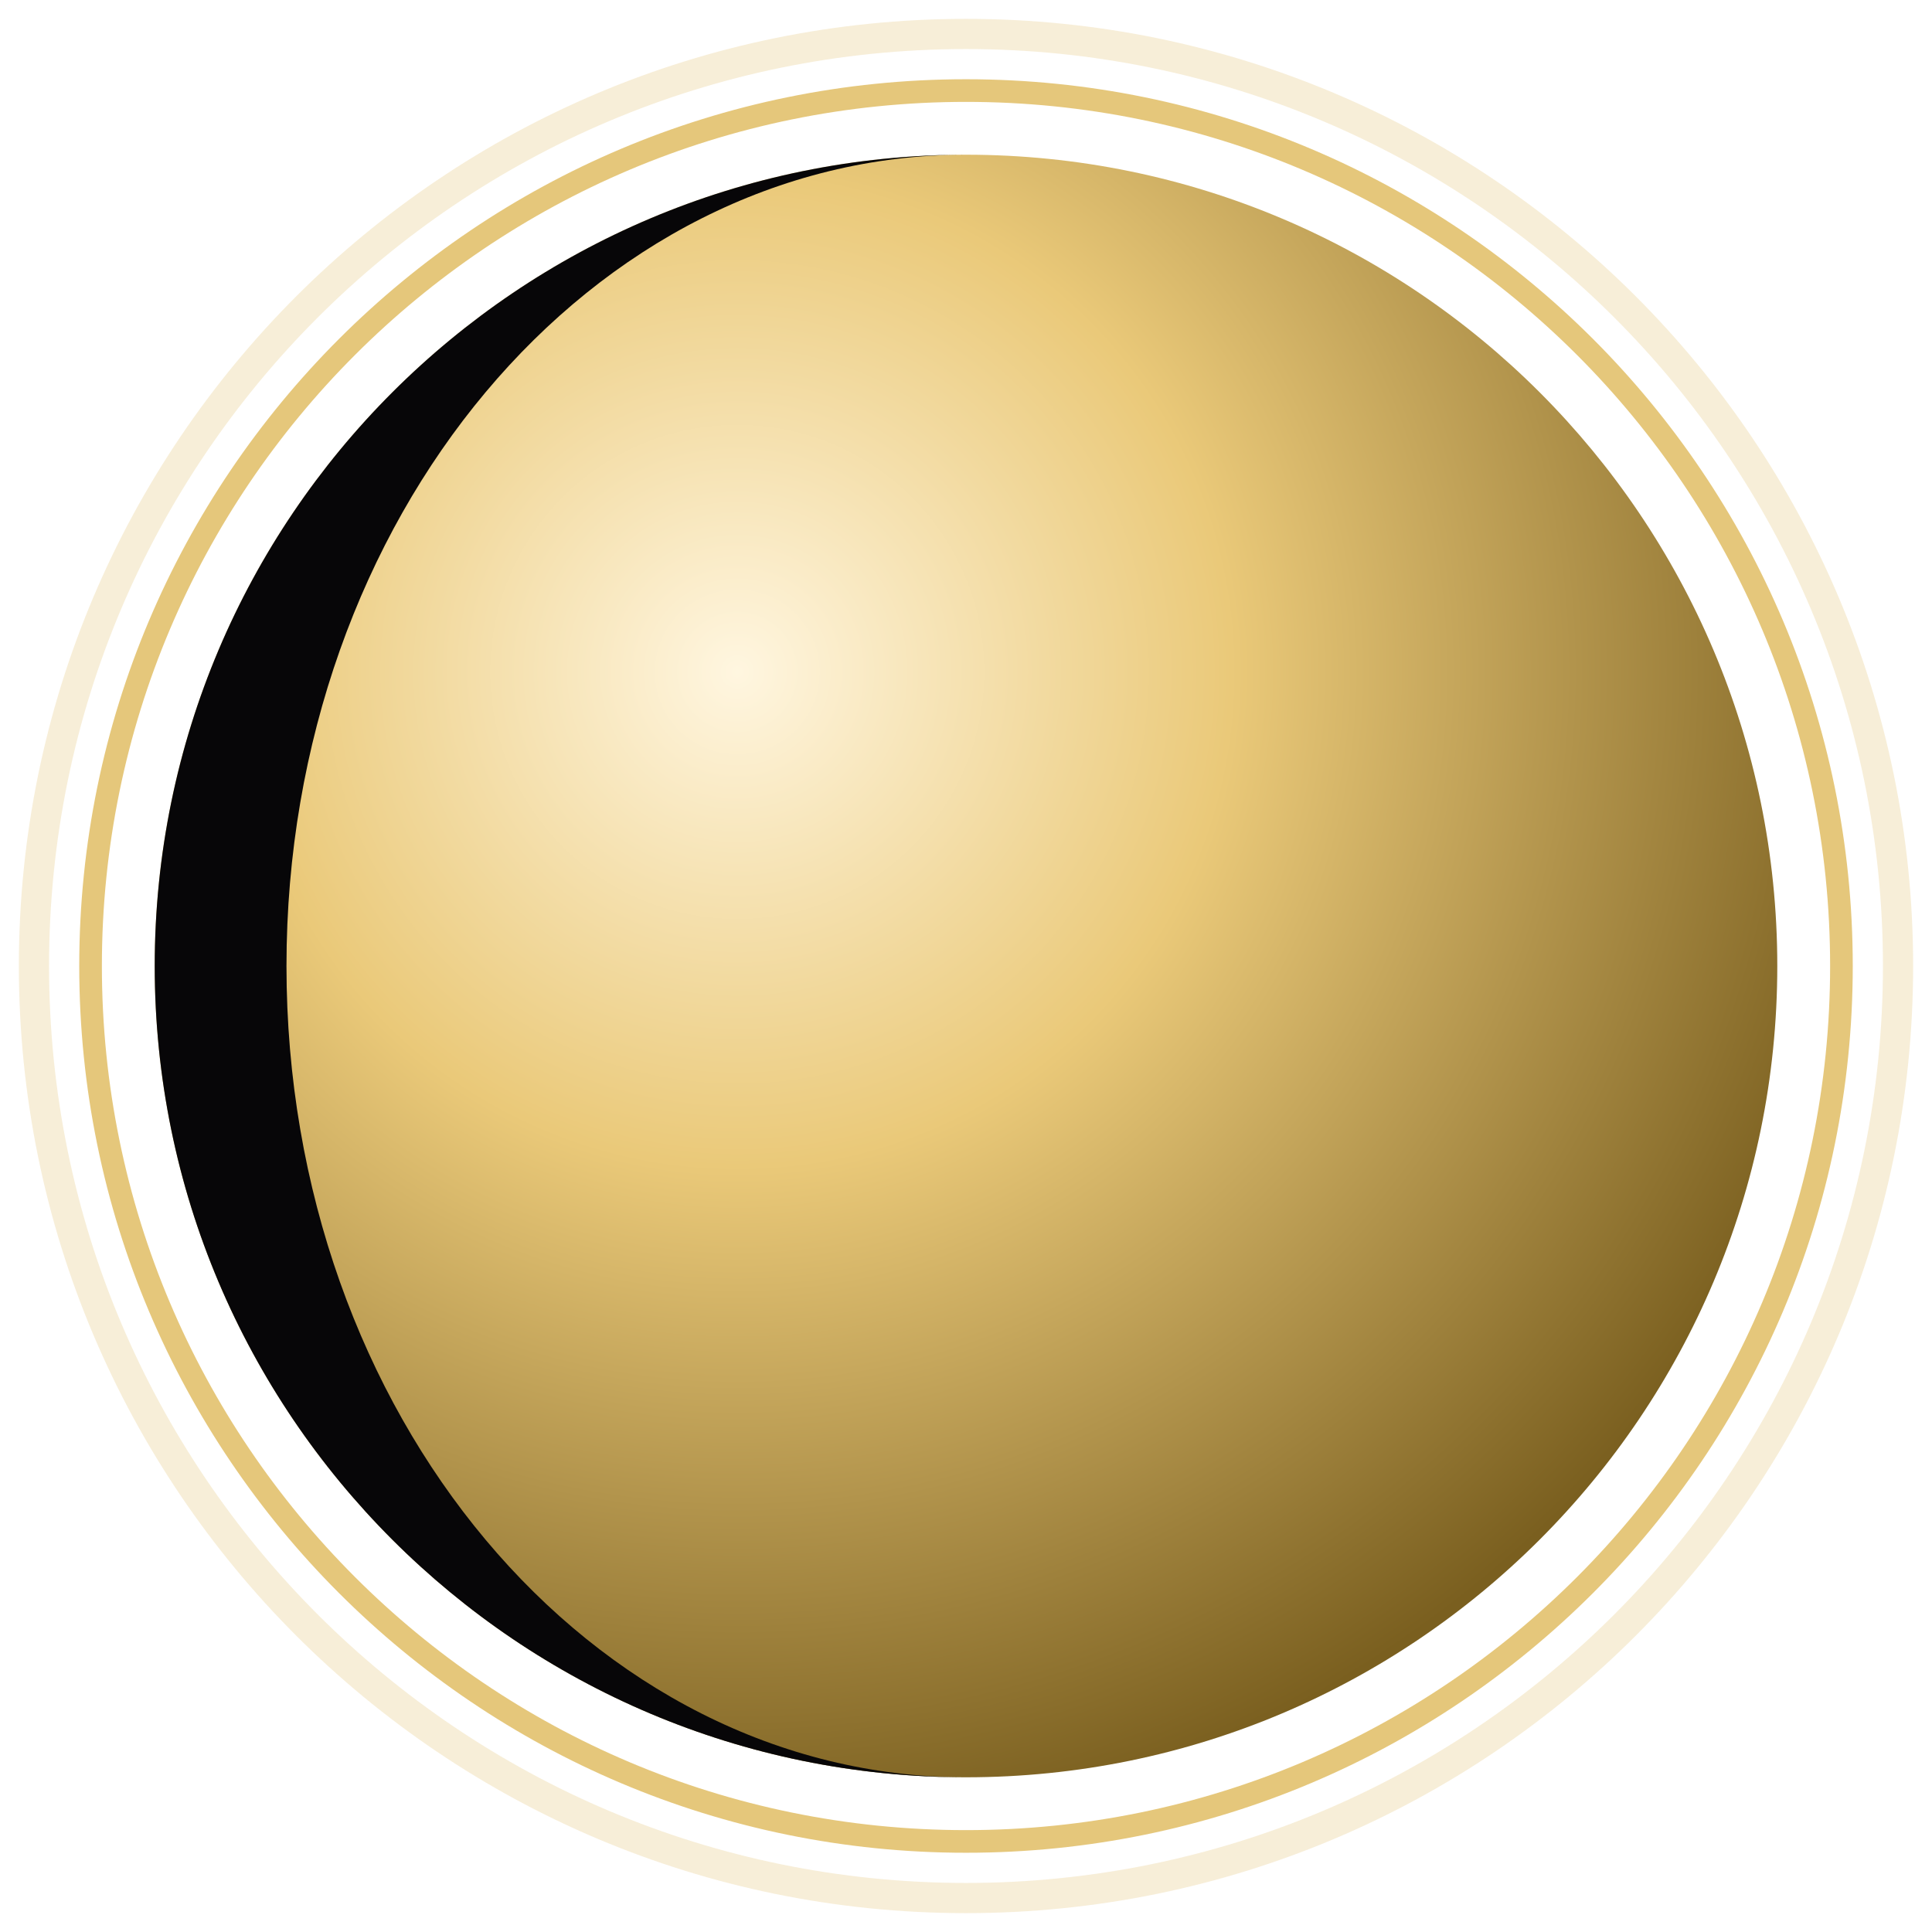
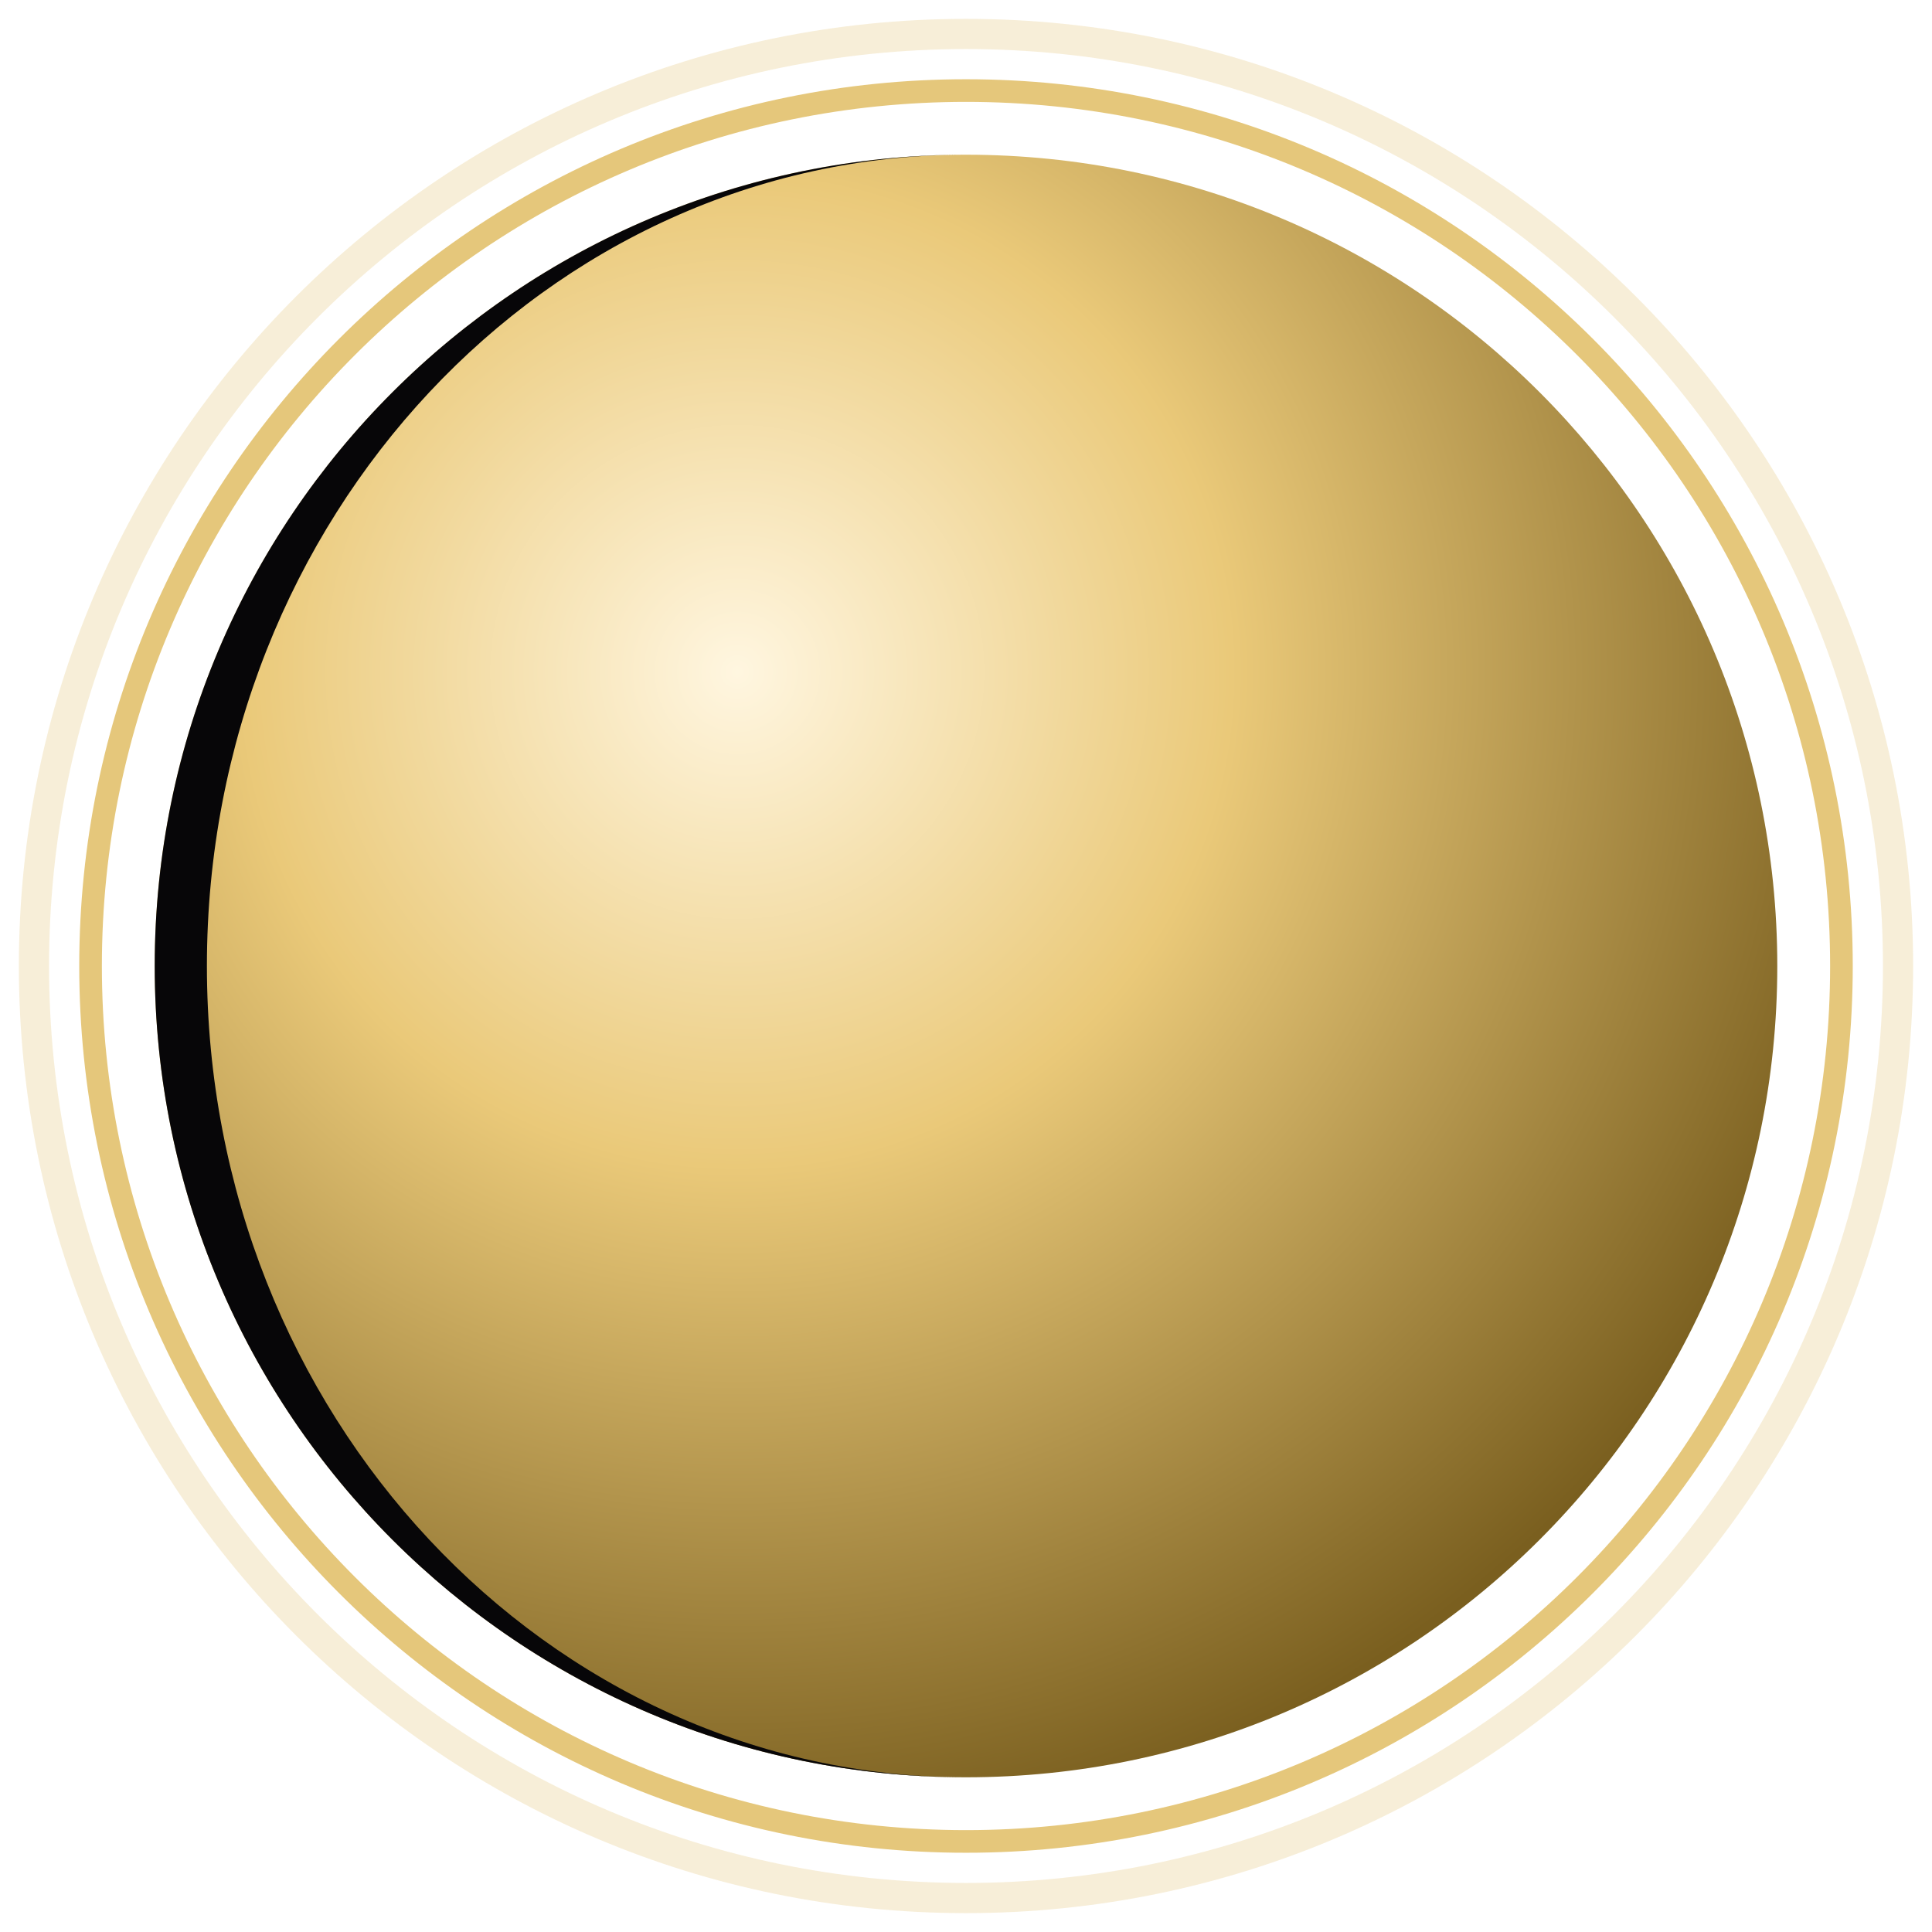
<svg xmlns="http://www.w3.org/2000/svg" viewBox="0 0 512 512" width="512" height="512">
  <defs>
    <radialGradient id="moonGold" cx="36%" cy="32%" r="72%">
      <stop offset="0%" stop-color="#FFF6E0" />
      <stop offset="42%" stop-color="#EAC979" />
      <stop offset="100%" stop-color="#7A5F1F" />
    </radialGradient>
  </defs>
  <circle cx="256" cy="256" r="215" fill="url(#moonGold)" />
-   <path d="M 256 41 A 215 215 0 0 0 256 471 A 180.08 215 0 0 1 256 41 Z" fill="#070608" fill-opacity="1.0" />
+   <path d="M 256 41 A 215 215 0 0 0 256 471 A 201.167 215 0 0 1 256 41 Z" fill="#070608" fill-opacity="1.0" />
  <circle cx="256" cy="256" r="247" fill="none" stroke="#E5C77B" stroke-opacity="0.3" stroke-width="8.0" />
  <circle cx="256" cy="256" r="232" fill="none" stroke="#E5C77B" stroke-opacity="1.0" stroke-width="6.0" />
</svg>
